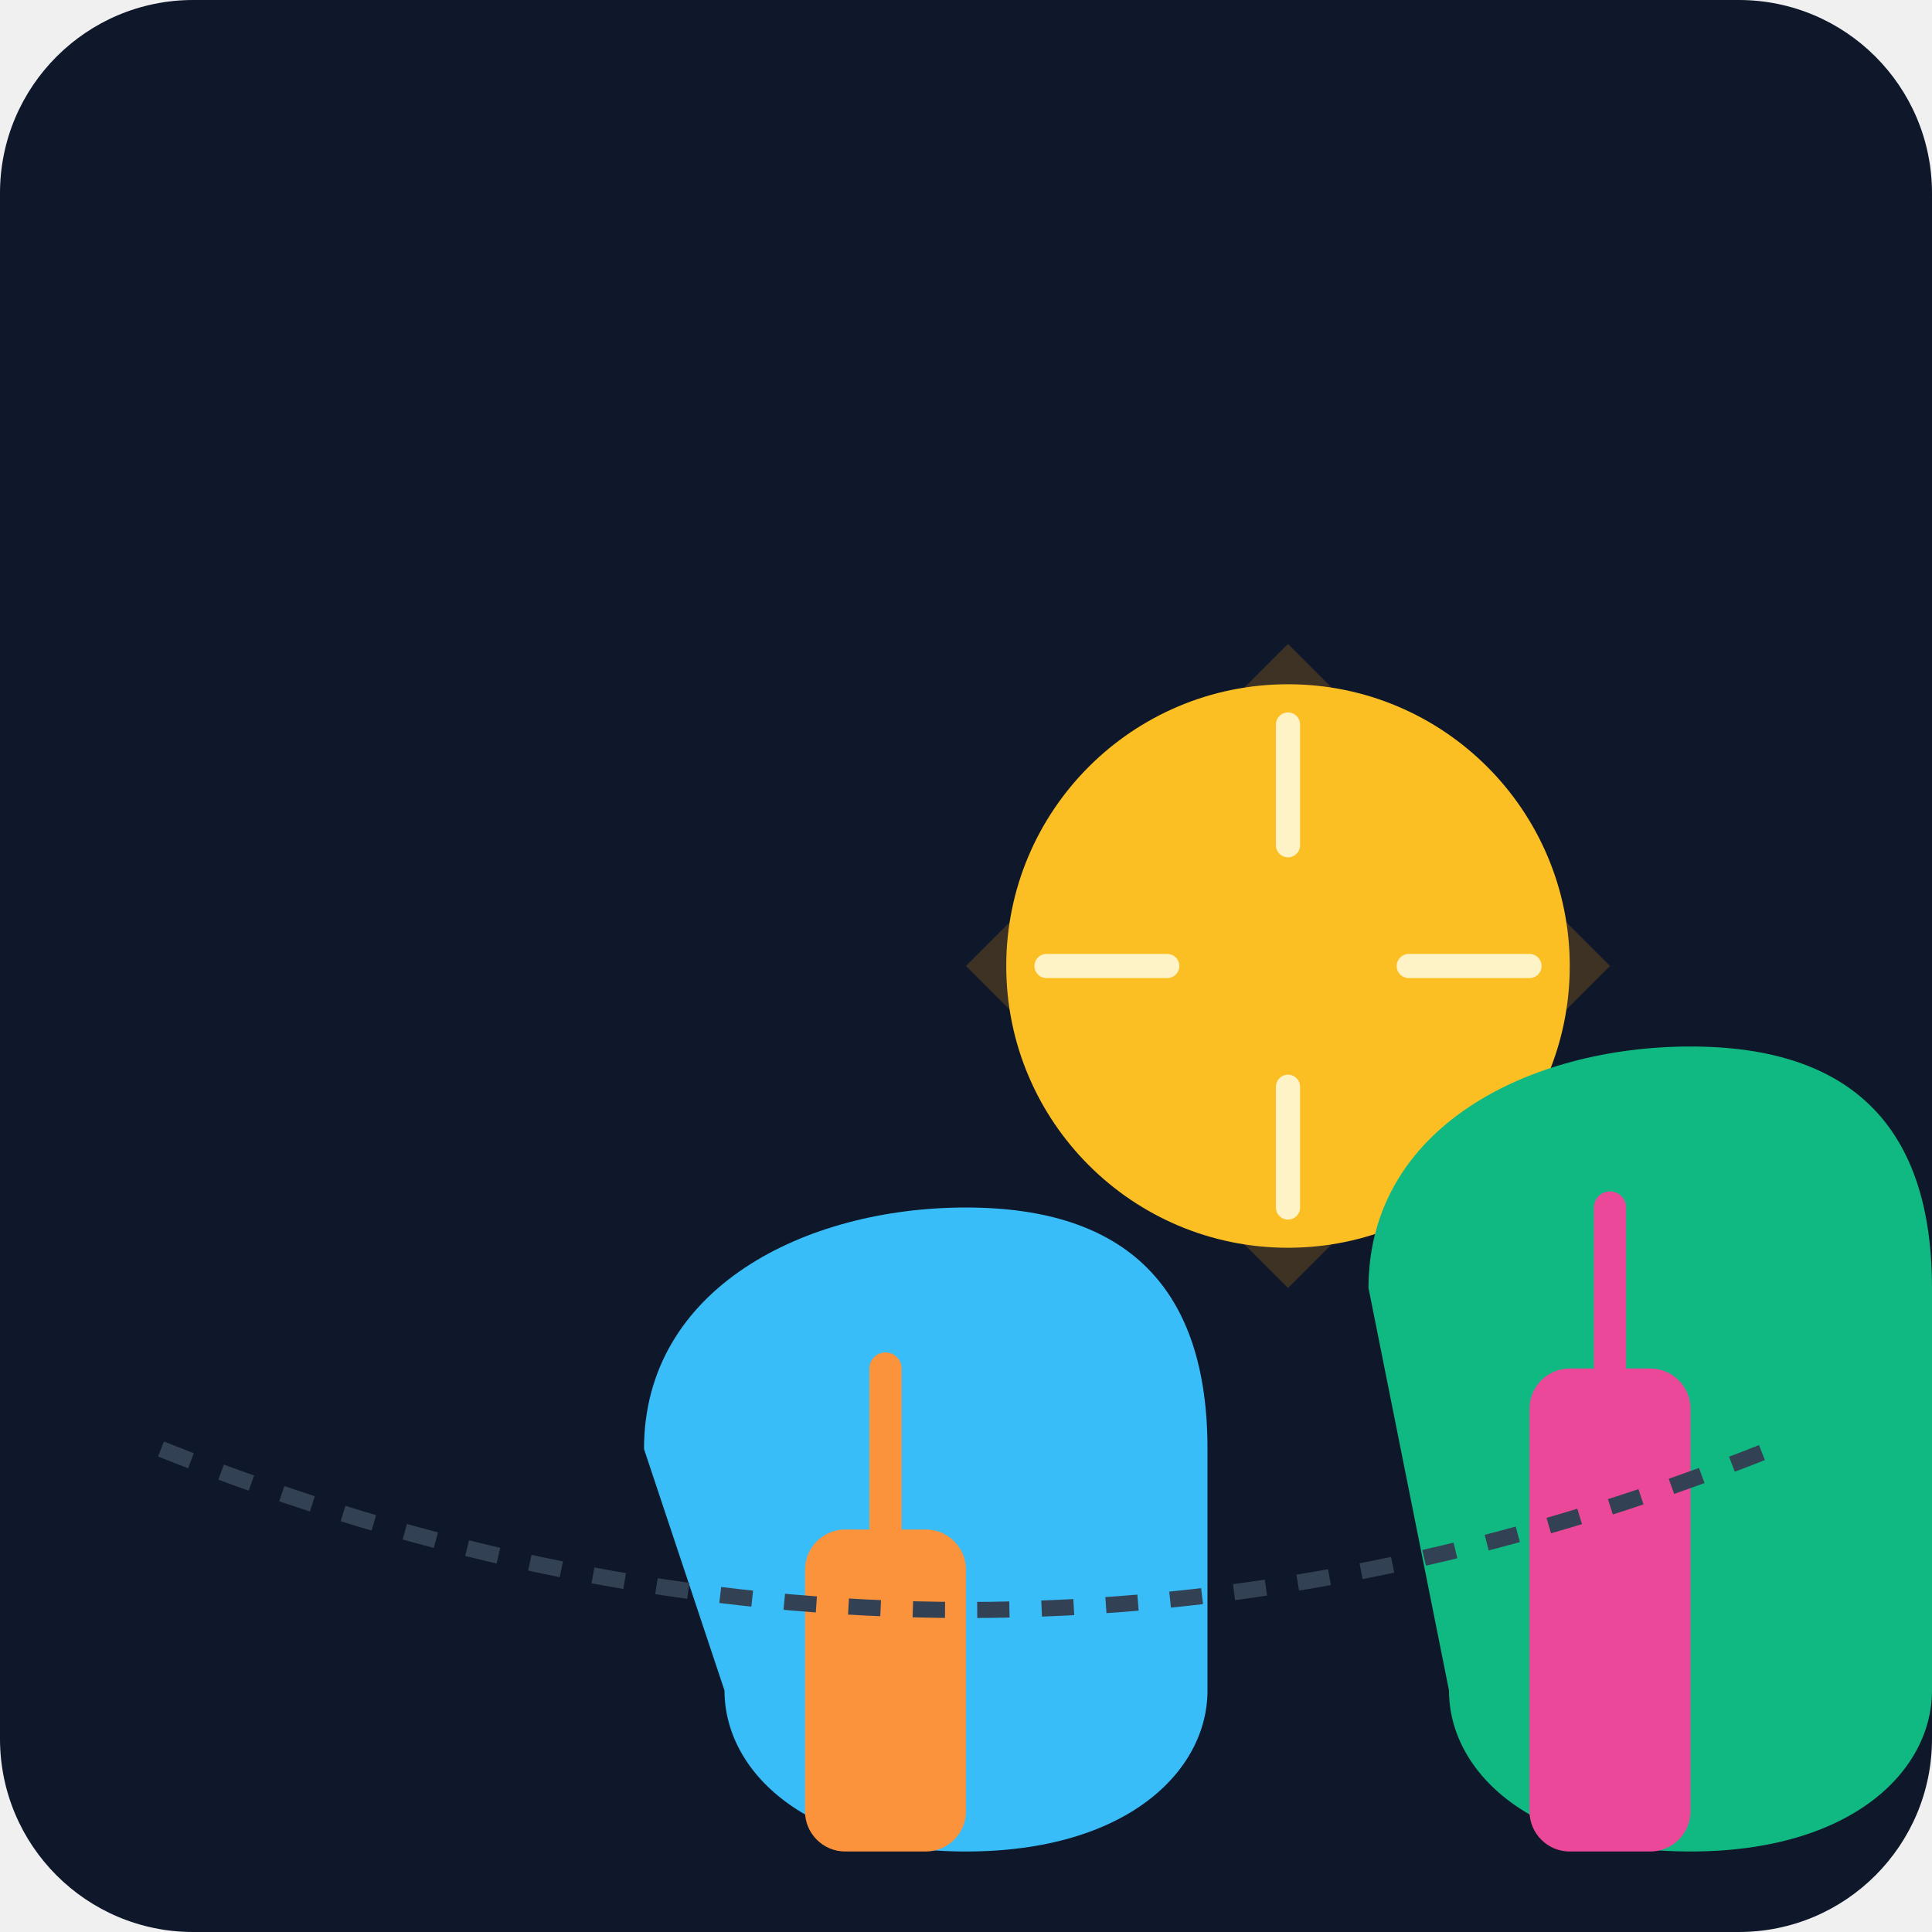
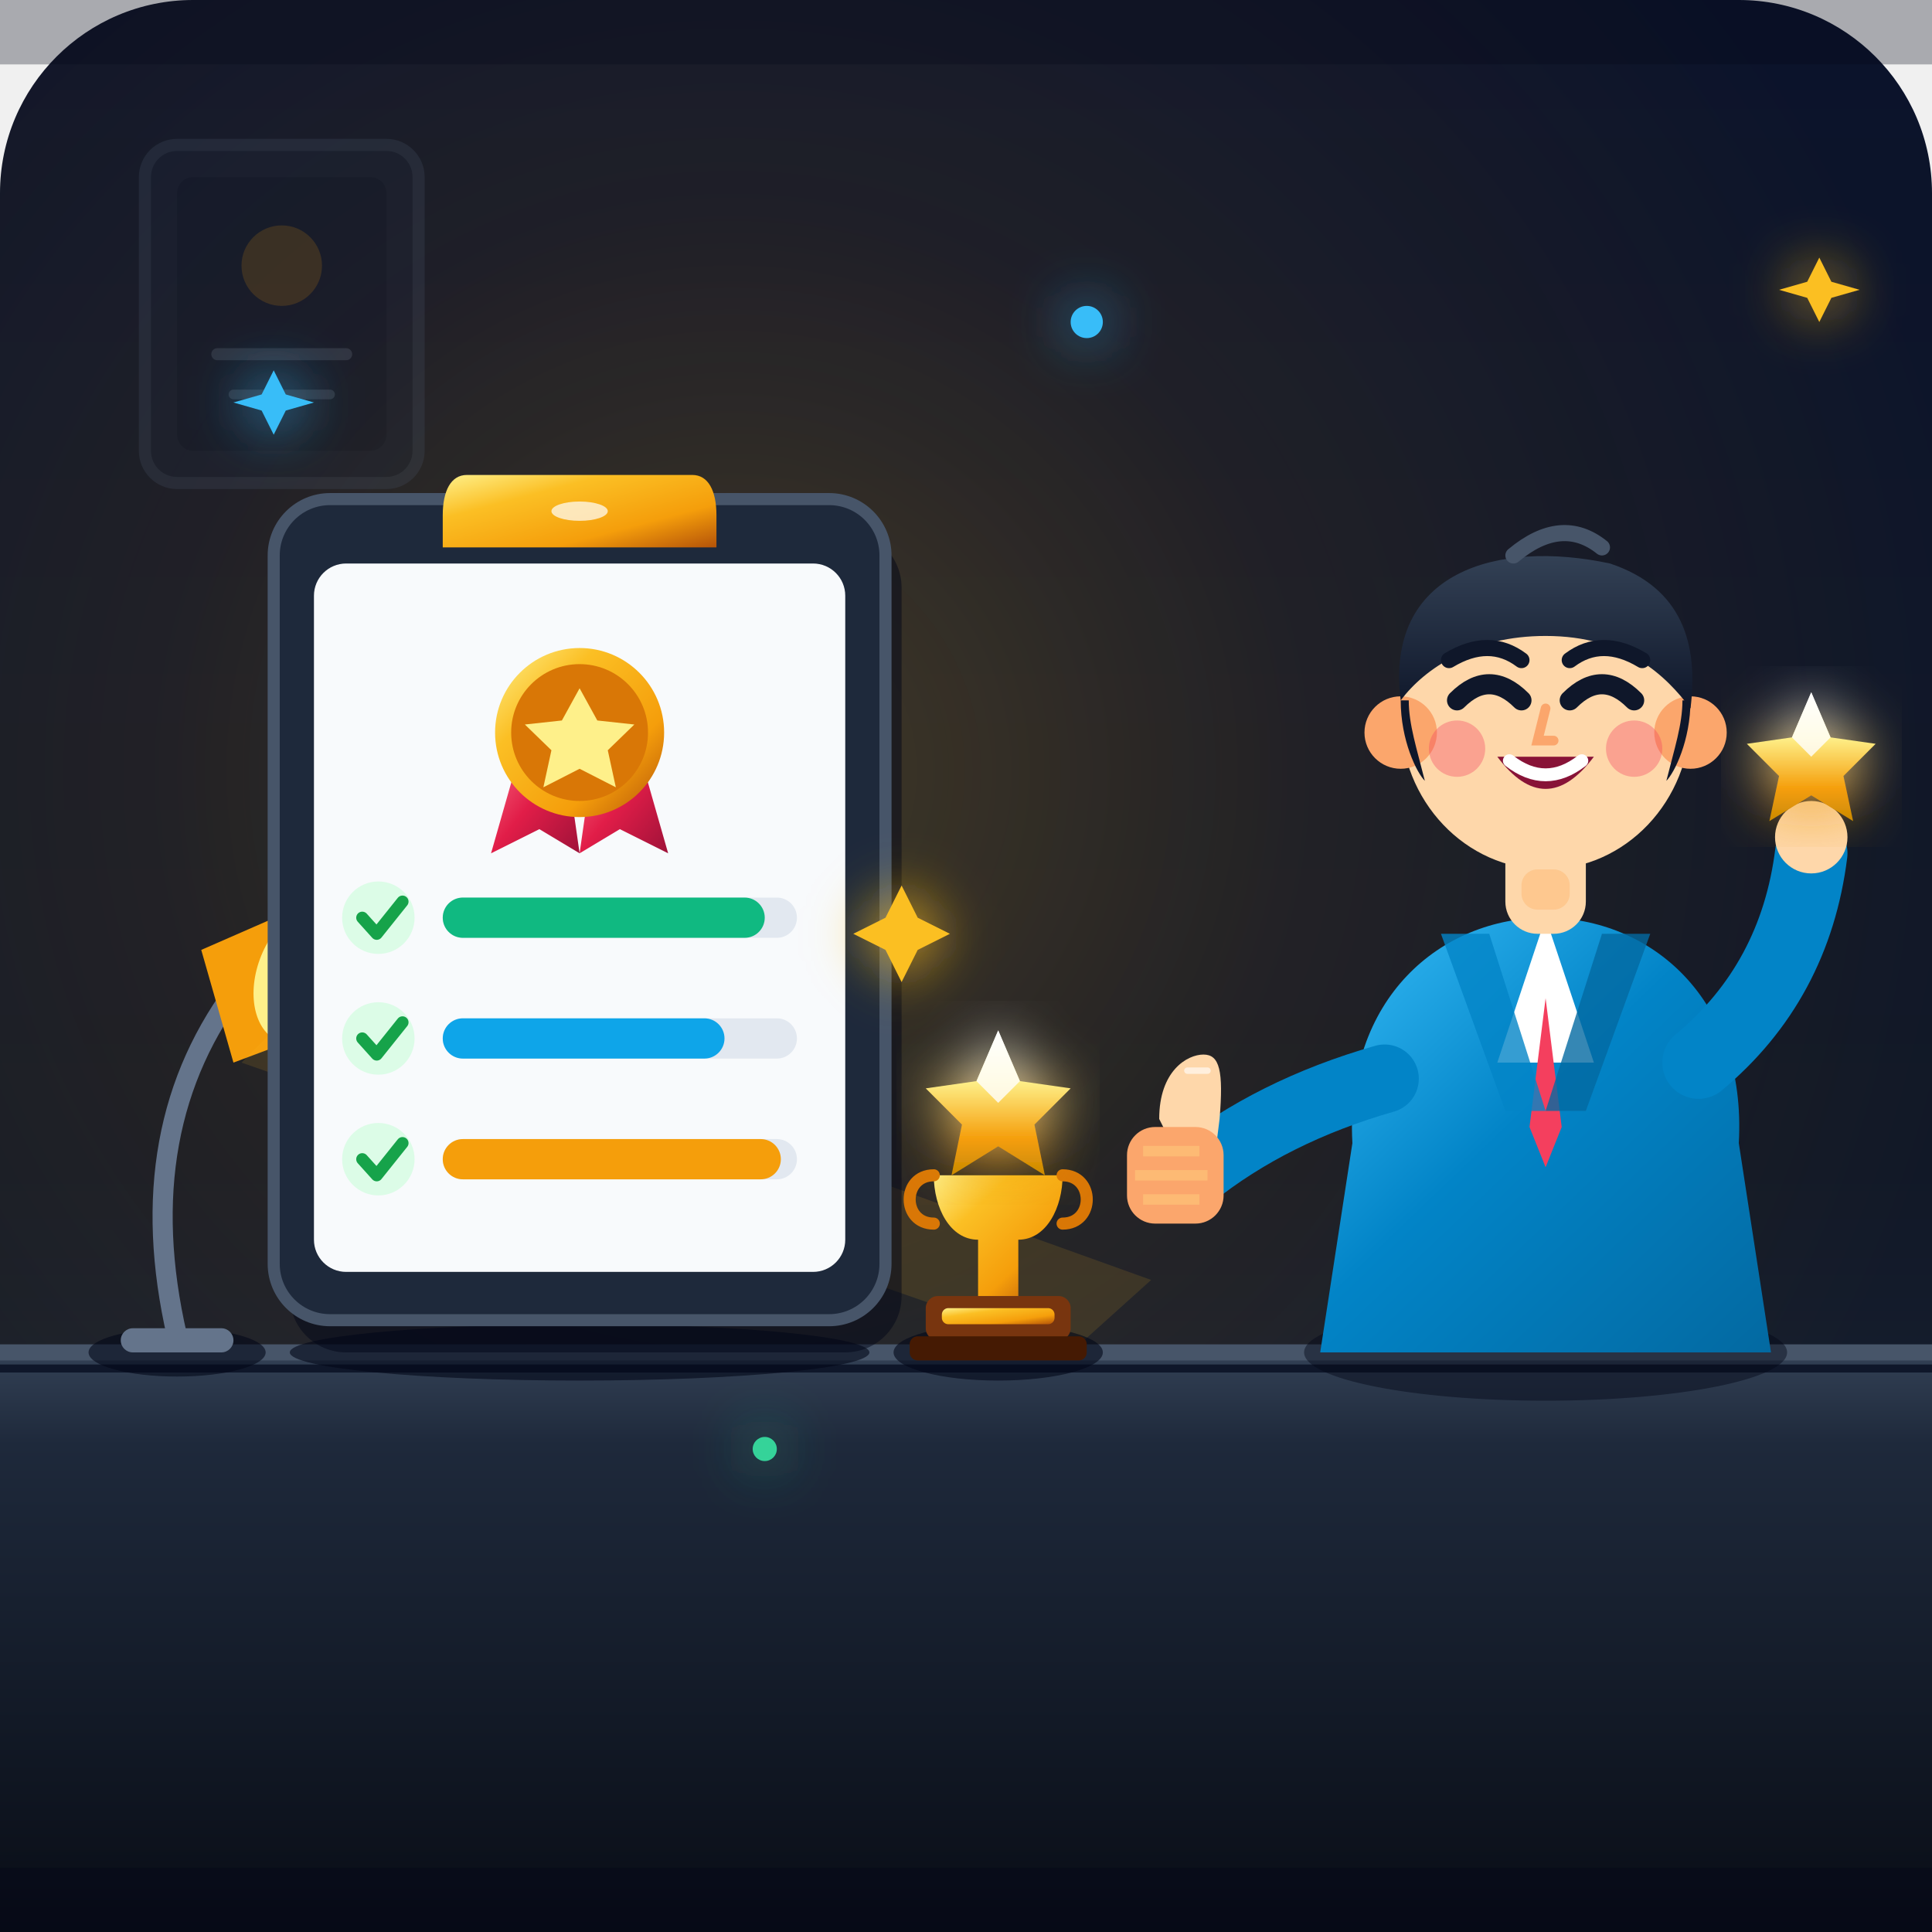
- <svg xmlns="http://www.w3.org/2000/svg" viewBox="0 0 240 240">
+ <svg xmlns="http://www.w3.org/2000/svg" width="240" height="240" viewBox="0 0 240 240">
  <defs>
-     <linearGradient id="bgGrad" x1="0" y1="0" x2="0" y2="240">
-       <stop offset="0%" stop-color="#0f172a" />
+     <linearGradient id="bgGrad" x1="0" y1="0" x2="0" y2="1">
+       <stop offset="0%" stop-color="#0b132b" />
+       <stop offset="60%" stop-color="#111827" />
      <stop offset="100%" stop-color="#1e293b" />
    </linearGradient>
+     <radialGradient id="spotlight" cx="38%" cy="40%" r="65%">
+       <stop offset="0%" stop-color="#fbbf24" stop-opacity="0.22" />
+       <stop offset="45%" stop-color="#f59e0b" stop-opacity="0.08" />
+       <stop offset="100%" stop-color="#f59e0b" stop-opacity="0" />
+     </radialGradient>
+     <linearGradient id="deskGrad" x1="0" y1="0" x2="0" y2="1">
+       <stop offset="0%" stop-color="#334155" />
+       <stop offset="16%" stop-color="#1e293b" />
+       <stop offset="100%" stop-color="#090d16" />
+     </linearGradient>
+     <linearGradient id="goldGrad" x1="0" y1="0" x2="1" y2="1">
+       <stop offset="0%" stop-color="#fef08a" />
+       <stop offset="30%" stop-color="#fbbf24" />
+       <stop offset="70%" stop-color="#f59e0b" />
+       <stop offset="100%" stop-color="#b45309" />
+     </linearGradient>
+     <linearGradient id="goldBright" x1="0" y1="0" x2="0" y2="1">
+       <stop offset="0%" stop-color="#ffffff" />
+       <stop offset="35%" stop-color="#fef08a" />
+       <stop offset="75%" stop-color="#f59e0b" />
+       <stop offset="100%" stop-color="#ca8a04" />
+     </linearGradient>
+     <linearGradient id="ribbonGrad" x1="0" y1="0" x2="1" y2="1">
+       <stop offset="0%" stop-color="#fb7185" />
+       <stop offset="50%" stop-color="#e11d48" />
+       <stop offset="100%" stop-color="#9f1239" />
+     </linearGradient>
+     <linearGradient id="jacketGrad" x1="0" y1="0" x2="1" y2="1">
+       <stop offset="0%" stop-color="#38bdf8" />
+       <stop offset="45%" stop-color="#0284c7" />
+       <stop offset="100%" stop-color="#0369a1" />
+     </linearGradient>
+     <linearGradient id="hairGrad" x1="0" y1="0" x2="0" y2="1">
+       <stop offset="0%" stop-color="#334155" />
+       <stop offset="100%" stop-color="#0f172a" />
+     </linearGradient>
+     <filter id="glow" x="-20%" y="-20%" width="140%" height="140%">
+       <feGaussianBlur stdDeviation="3.5" result="blur" />
+       <feComposite in="SourceGraphic" in2="blur" operator="over" />
+     </filter>
  </defs>
  <rect width="240" height="240" rx="24" fill="url(#bgGrad)" />
-   <g transform="translate(40, 60)">
-     <path d="M120 20 L160 60 L120 100 L80 60 Z" fill="#f59e0b" opacity="0.2" />
-     <circle cx="120" cy="60" r="35" fill="#fbbf24" />
-     <path d="M120 30 L120 45 M120 75 L120 90 M105 60 L90 60 M135 60 L150 60" stroke="#fef3c7" stroke-width="3" stroke-linecap="round" />
-     <path d="M40 120 C40 100 60 90 80 90 C100 90 110 100 110 120 L110 150 C110 160 100 170 80 170 C60 170 50 160 50 150 Z" fill="#38bdf8" />
-     <path d="M130 100 C130 80 150 70 170 70 C190 70 200 80 200 100 L200 150 C200 160 190 170 170 170 C150 170 140 160 140 150 Z" fill="#10b981" />
-     <rect x="60" y="130" width="20" height="40" rx="5" fill="#fb923c" />
-     <rect x="150" y="110" width="20" height="60" rx="5" fill="#ec4899" />
-     <path d="M70 130 L70 110" stroke="#fb923c" stroke-width="4" stroke-linecap="round" />
-     <path d="M160 110 L160 90" stroke="#ec4899" stroke-width="4" stroke-linecap="round" />
+   <rect width="240" height="240" rx="24" fill="url(#spotlight)" />
+   <g opacity="0.25" transform="translate(18, 18)">
+     <rect width="34" height="42" rx="4" fill="#1e293b" stroke="#475569" stroke-width="1.5" />
+     <rect x="4" y="4" width="26" height="34" rx="2" fill="#0f172a" />
+     <circle cx="17" cy="15" r="5" fill="#f59e0b" opacity="0.6" />
+     <line x1="9" y1="26" x2="25" y2="26" stroke="#64748b" stroke-width="1.5" stroke-linecap="round" />
+     <line x1="11" y1="31" x2="23" y2="31" stroke="#64748b" stroke-width="1.2" stroke-linecap="round" />
  </g>
-   <path d="M20 180 Q120 220 220 180" fill="none" stroke="#334155" stroke-width="2" stroke-dasharray="4 4" />
+   <path d="M 0 168 L 240 168 L 240 240 L 0 240 Z" fill="url(#deskGrad)" />
+   <line x1="0" y1="168" x2="240" y2="168" stroke="#475569" stroke-width="2" />
+   <line x1="0" y1="170" x2="240" y2="170" stroke="#0f172a" stroke-width="1" />
+   <g transform="translate(8, 104)">
+     <ellipse cx="14" cy="64" rx="11" ry="3" fill="#020617" opacity="0.6" />
+     <rect x="7" y="61" width="14" height="3" rx="1.5" fill="#64748b" />
+     <path d="M 14 62 Q 8 36 22 18" fill="none" stroke="#64748b" stroke-width="2.5" stroke-linecap="round" />
+     <path d="M 17 14 L 33 7 L 37 22 L 21 28 Z" fill="#f59e0b" />
+     <ellipse cx="30" cy="17" rx="6" ry="9" fill="#fef08a" transform="rotate(22 30 17)" />
+     <polygon points="32,18 135,55 125,64 22,28" fill="#fbbf24" opacity="0.12" />
+   </g>
+   <g transform="translate(34, 62)">
+     <ellipse cx="38" cy="106" rx="36" ry="3.5" fill="#020617" opacity="0.6" />
+     <rect x="2" y="4" width="76" height="102" rx="7" fill="#020617" opacity="0.5" />
+     <rect x="0" y="0" width="76" height="102" rx="7" fill="#1e293b" stroke="#475569" stroke-width="1.5" />
+     <rect x="5" y="8" width="66" height="88" rx="4" fill="#f8fafc" />
+     <path d="M 24 -3 L 52 -3 C 54 -3 55 -1 55 2 L 55 6 L 21 6 L 21 2 C 21 -1 22 -3 24 -3 Z" fill="url(#goldGrad)" />
+     <ellipse cx="38" cy="1.5" rx="3.5" ry="1.2" fill="#ffffff" opacity="0.7" />
+     <g transform="translate(38, 22)">
+       <path d="M -7 8 L -11 22 L -5 19 L 0 22 L -2 8 Z" fill="url(#ribbonGrad)" />
+       <path d="M 7 8 L 11 22 L 5 19 L 0 22 L 2 8 Z" fill="url(#ribbonGrad)" />
+       <circle cx="0" cy="7" r="10.5" fill="url(#goldGrad)" />
+       <circle cx="0" cy="7" r="8.5" fill="#d97706" />
+       <polygon points="0,1.5 2.2,5.5 6.8,6 3.5,9.2 4.5,13.8 0,11.5 -4.5,13.8 -3.5,9.2 -6.8,6 -2.2,5.5" fill="#fef08a" />
+     </g>
+     <g transform="translate(8, 47)">
+       <circle cx="5" cy="5" r="4.5" fill="#dcfce7" />
+       <path d="M 3 5 L 4.8 7 L 8 3" fill="none" stroke="#16a34a" stroke-width="1.5" stroke-linecap="round" stroke-linejoin="round" />
+       <rect x="13" y="2.5" width="44" height="5" rx="2.5" fill="#e2e8f0" />
+       <rect x="13" y="2.5" width="40" height="5" rx="2.5" fill="#10b981" />
+     </g>
+     <g transform="translate(8, 62)">
+       <circle cx="5" cy="5" r="4.5" fill="#dcfce7" />
+       <path d="M 3 5 L 4.8 7 L 8 3" fill="none" stroke="#16a34a" stroke-width="1.5" stroke-linecap="round" stroke-linejoin="round" />
+       <rect x="13" y="2.5" width="44" height="5" rx="2.5" fill="#e2e8f0" />
+       <rect x="13" y="2.5" width="35" height="5" rx="2.5" fill="#0ea5e9" />
+     </g>
+     <g transform="translate(8, 77)">
+       <circle cx="5" cy="5" r="4.5" fill="#dcfce7" />
+       <path d="M 3 5 L 4.8 7 L 8 3" fill="none" stroke="#16a34a" stroke-width="1.5" stroke-linecap="round" stroke-linejoin="round" />
+       <rect x="13" y="2.5" width="44" height="5" rx="2.5" fill="#e2e8f0" />
+       <rect x="13" y="2.5" width="42" height="5" rx="2.5" fill="#f59e0b" />
+     </g>
+   </g>
+   <g transform="translate(112, 126)">
+     <ellipse cx="12" cy="42" rx="13" ry="3.5" fill="#020617" opacity="0.6" />
+     <rect x="3" y="35" width="18" height="5.5" rx="1.5" fill="#78350f" />
+     <rect x="1" y="40" width="22" height="3" rx="1" fill="#451a03" />
+     <rect x="5" y="36.5" width="14" height="2" rx="0.8" fill="url(#goldGrad)" />
+     <path d="M 9.5 35 L 9.5 28 C 6 28 4 24 4 20 L 20 20 C 20 24 18 28 14.5 28 L 14.5 35 Z" fill="url(#goldGrad)" />
+     <path d="M 4 20 C 0 20 0 26 4 26" fill="none" stroke="#d97706" stroke-width="1.5" stroke-linecap="round" />
+     <path d="M 20 20 C 24 20 24 26 20 26" fill="none" stroke="#d97706" stroke-width="1.5" stroke-linecap="round" />
+     <g transform="translate(12, 11)" filter="url(#glow)">
+       <polygon points="0,-9 2.7,-2.7 9,-1.8 4.5,2.7 5.8,9 0,5.4 -5.8,9 -4.5,2.7 -9,-1.8 -2.7,-2.7" fill="url(#goldBright)" />
+       <polygon points="0,-9 2.7,-2.7 0,0 -2.7,-2.7" fill="#ffffff" opacity="0.8" />
+     </g>
+   </g>
+   <g transform="translate(154, 48)">
+     <ellipse cx="38" cy="120" rx="30" ry="6" fill="#020617" opacity="0.45" />
+     <path d="M 14 94 C 13 76 25 66 38 66 C 51 66 63 76 62 94 L 66 120 L 10 120 Z" fill="url(#jacketGrad)" />
+     <polygon points="38,66 32,84 44,84" fill="#ffffff" />
+     <polygon points="38,76 36,92 38,97 40,92" fill="#f43f5e" />
+     <path d="M 25 68 L 33 90 L 38 90 L 31 68 Z" fill="#0284c7" opacity="0.8" />
+     <path d="M 51 68 L 43 90 L 38 90 L 45 68 Z" fill="#0369a1" opacity="0.8" />
+     <path d="M 57 84 Q 69 74 71 58" fill="none" stroke="#0284c7" stroke-width="9" stroke-linecap="round" />
+     <circle cx="71" cy="56" r="4.5" fill="#fed7aa" />
+     <g transform="translate(71, 46)" filter="url(#glow)">
+       <polygon points="0,-8 2.4,-2.4 8,-1.6 4,2.4 5.2,8 0,4.8 -5.2,8 -4,2.4 -8,-1.6 -2.4,-2.4" fill="url(#goldBright)" />
+       <polygon points="0,-8 2.4,-2.4 0,0 -2.4,-2.4" fill="#ffffff" opacity="0.8" />
+     </g>
+     <path d="M 18 86 Q 4 90 -6 98" fill="none" stroke="#0284c7" stroke-width="8.5" stroke-linecap="round" />
+     <g transform="translate(-16, 88)">
+       <path d="M 6 3 C 6 -3 9.5 -5 11.5 -5 C 13.5 -5 14 -3 13.5 3 L 13 7 L 8 7 Z" fill="#fed7aa" />
+       <path d="M 9.5 -3 L 12 -3" stroke="#ffffff" stroke-width="0.8" stroke-linecap="round" opacity="0.6" />
+       <rect x="2" y="4" width="12" height="12" rx="3.5" fill="#fba66c" />
+       <line x1="4" y1="7" x2="11" y2="7" stroke="#fdba74" stroke-width="1.3" />
+       <line x1="3" y1="10" x2="12" y2="10" stroke="#fdba74" stroke-width="1.3" />
+       <line x1="4" y1="13" x2="11" y2="13" stroke="#fdba74" stroke-width="1.3" />
+     </g>
+     <rect x="33" y="48" width="10" height="20" rx="4" fill="#fed7aa" />
+     <rect x="35" y="60" width="6" height="5" rx="2" fill="#fdba74" opacity="0.5" />
+     <ellipse cx="38" cy="41" rx="18" ry="19" fill="#fed7aa" />
+     <circle cx="20" cy="43" r="4.5" fill="#fba66c" />
+     <circle cx="56" cy="43" r="4.5" fill="#fba66c" />
+     <circle cx="27" cy="45" r="3.5" fill="#f43f5e" opacity="0.35" />
+     <circle cx="49" cy="45" r="3.5" fill="#f43f5e" opacity="0.35" />
+     <path d="M 20 39 C 18 23 32 19 46 22 C 55 25 57 32 56 40 C 53 36 48 31 38 31 C 29 31 23 35 20 39 Z" fill="url(#hairGrad)" />
+     <path d="M 20 39 C 20 44 22 48 23 49 C 22 45 21 42 21 39 Z" fill="#0f172a" />
+     <path d="M 56 39 C 56 44 54 48 53 49 C 54 45 55 42 55 39 Z" fill="#0f172a" />
+     <path d="M 34 21 Q 40 16 45 20" fill="none" stroke="#475569" stroke-width="2" stroke-linecap="round" />
+     <path d="M 26 34 Q 31 31 35 34" fill="none" stroke="#0f172a" stroke-width="2" stroke-linecap="round" />
+     <path d="M 41 34 Q 45 31 50 34" fill="none" stroke="#0f172a" stroke-width="2" stroke-linecap="round" />
+     <path d="M 27 39 Q 31 35 35 39" fill="none" stroke="#0f172a" stroke-width="2.5" stroke-linecap="round" />
+     <path d="M 41 39 Q 45 35 49 39" fill="none" stroke="#0f172a" stroke-width="2.5" stroke-linecap="round" />
+     <path d="M 38 40 L 37 44 L 39 44" fill="none" stroke="#fba66c" stroke-width="1.2" stroke-linecap="round" />
+     <path d="M 32 46 Q 38 54 44 46 Z" fill="#881337" />
+     <path d="M 33.5 46.5 Q 38 50 42.5 46.5" stroke="#ffffff" stroke-width="1.6" stroke-linecap="round" fill="none" />
+   </g>
+   <g filter="url(#glow)">
+     <path d="M 112 110 L 114 114 L 118 116 L 114 118 L 112 122 L 110 118 L 106 116 L 110 114 Z" fill="#fbbf24" />
+     <path d="M 34 46 L 35.5 49 L 39 50 L 35.5 51 L 34 54 L 32.5 51 L 29 50 L 32.5 49 Z" fill="#38bdf8" />
+     <path d="M 226 32 L 227.5 35 L 231 36 L 227.5 37 L 226 40 L 224.5 37 L 221 36 L 224.5 35 Z" fill="#fbbf24" />
+     <circle cx="135" cy="40" r="2" fill="#38bdf8" />
+     <circle cx="95" cy="180" r="1.5" fill="#34d399" />
+   </g>
+   <path d="M 0 0 L 240 0 L 240 8 L 0 8 Z" fill="#020617" opacity="0.3" />
+   <path d="M 0 232 L 240 232 L 240 240 L 0 240 Z" fill="#020617" opacity="0.4" />
</svg>
